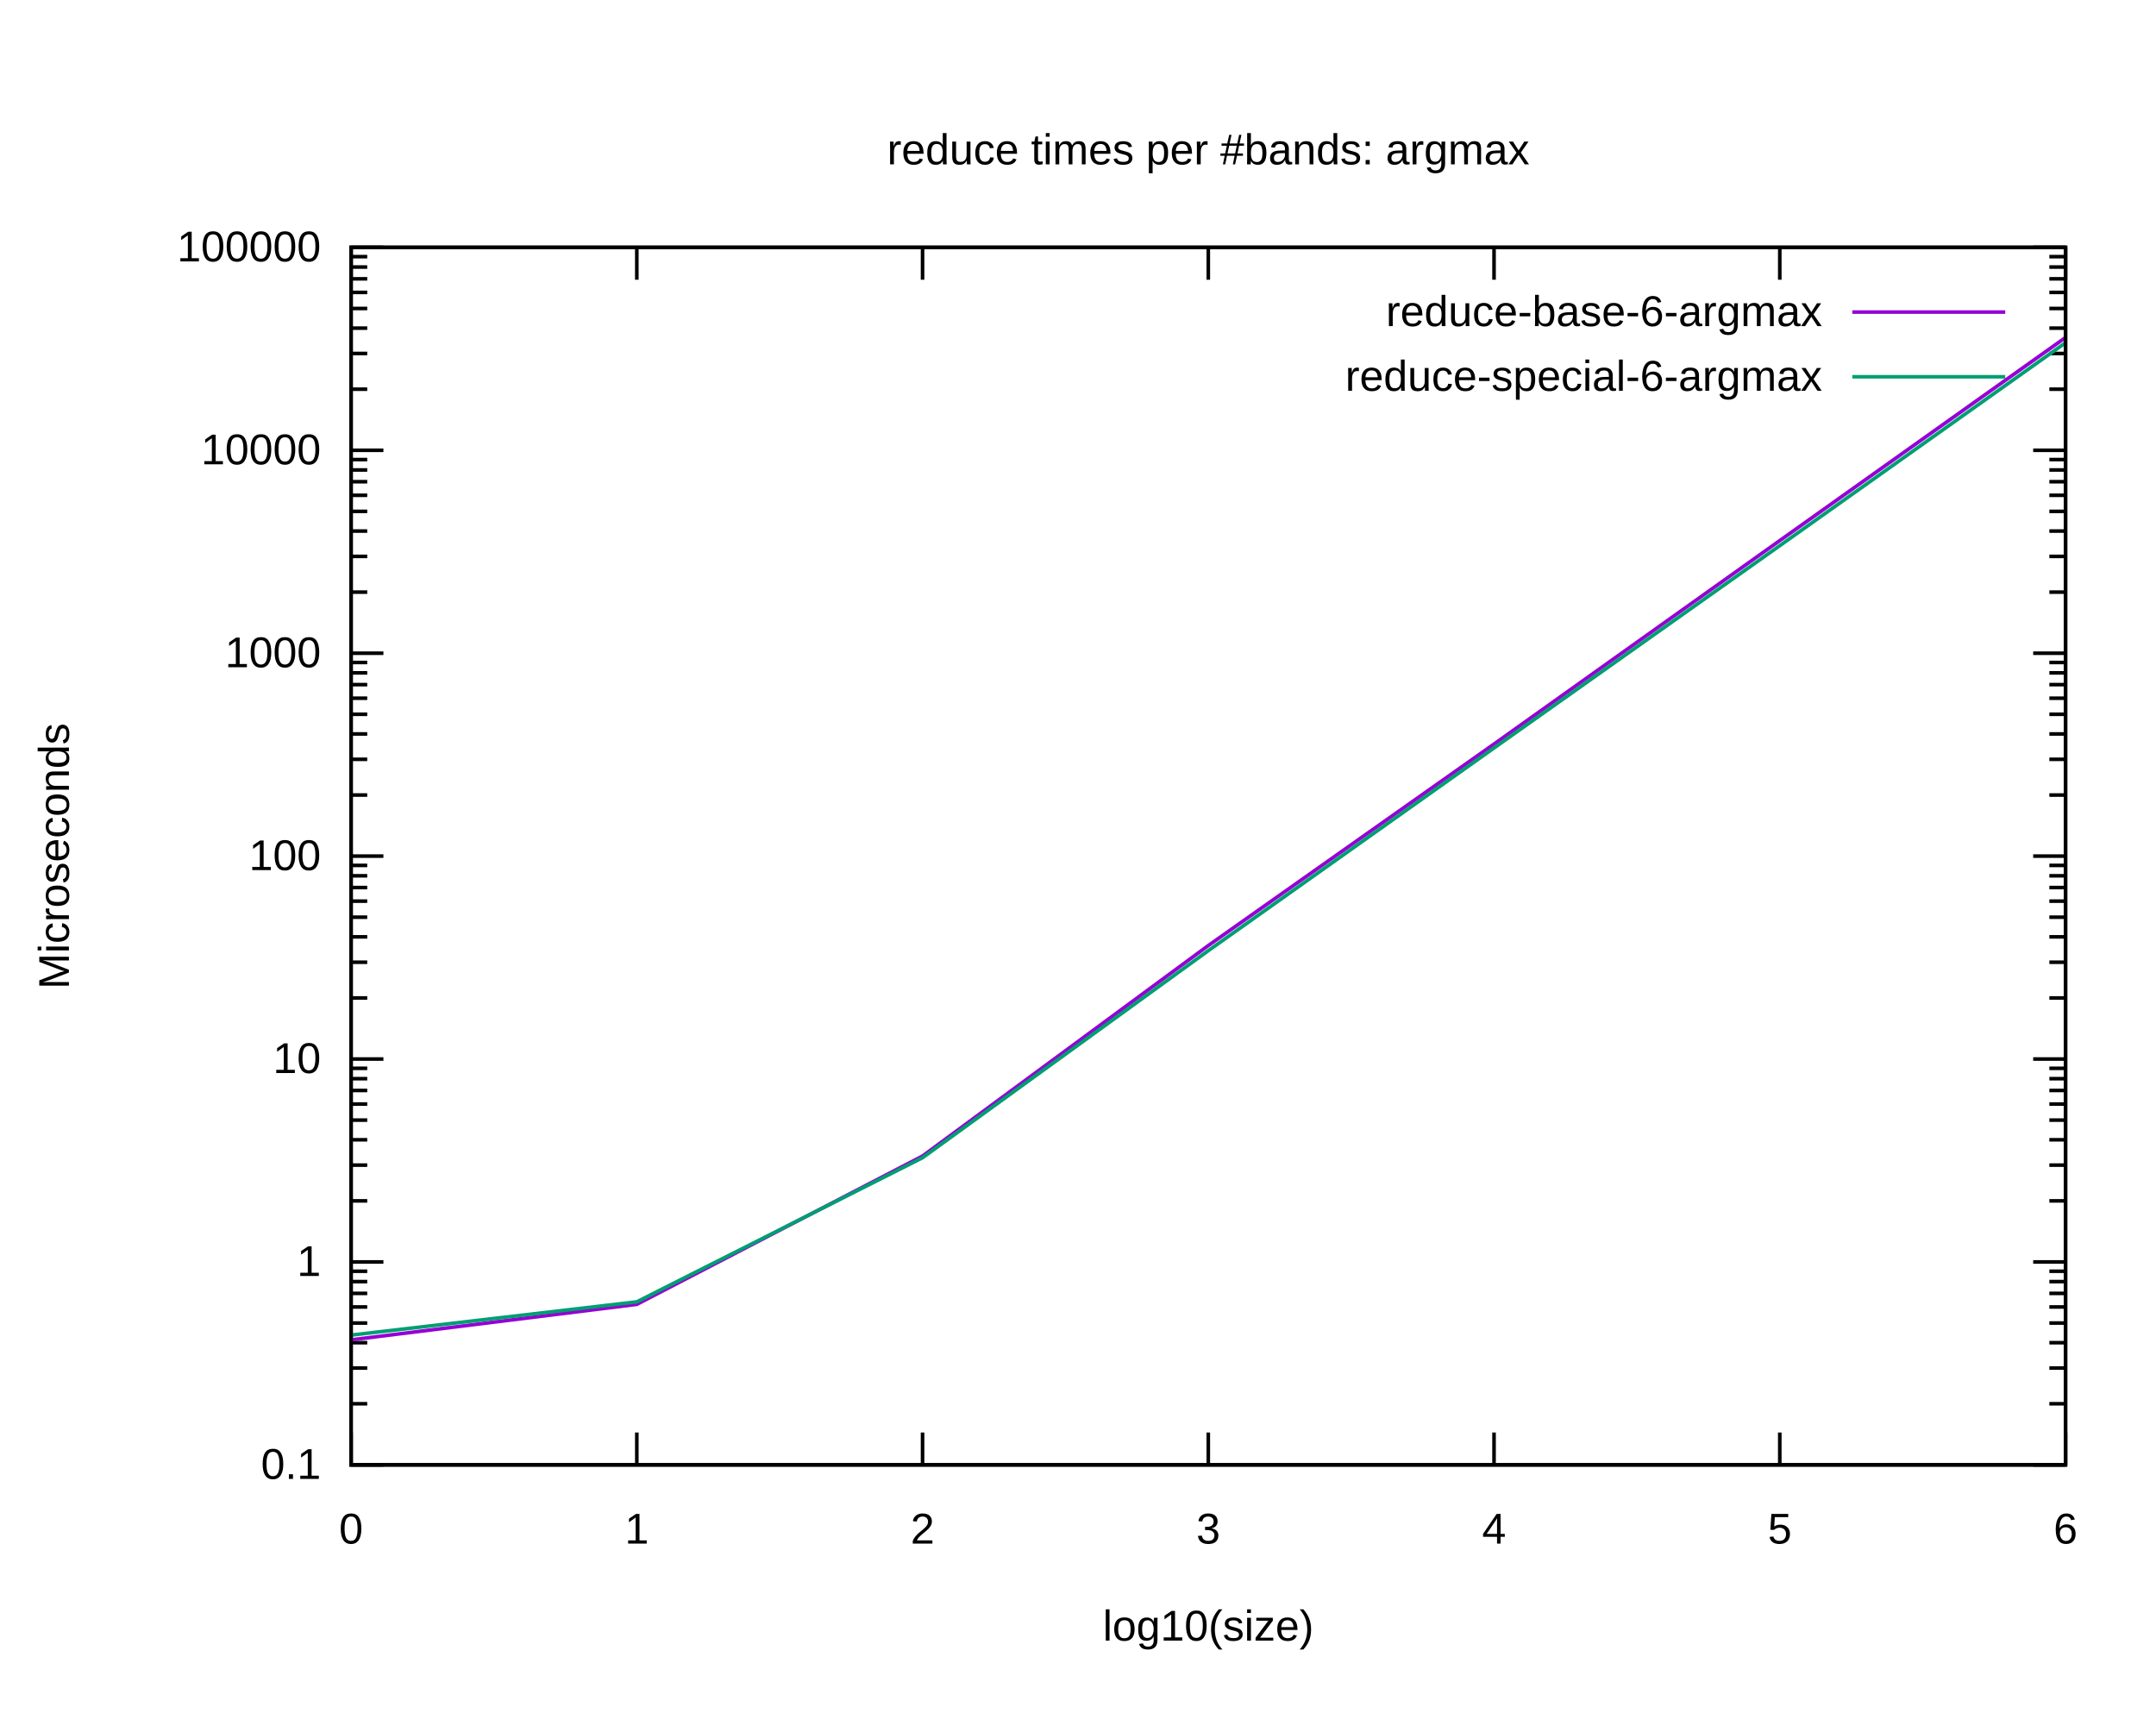
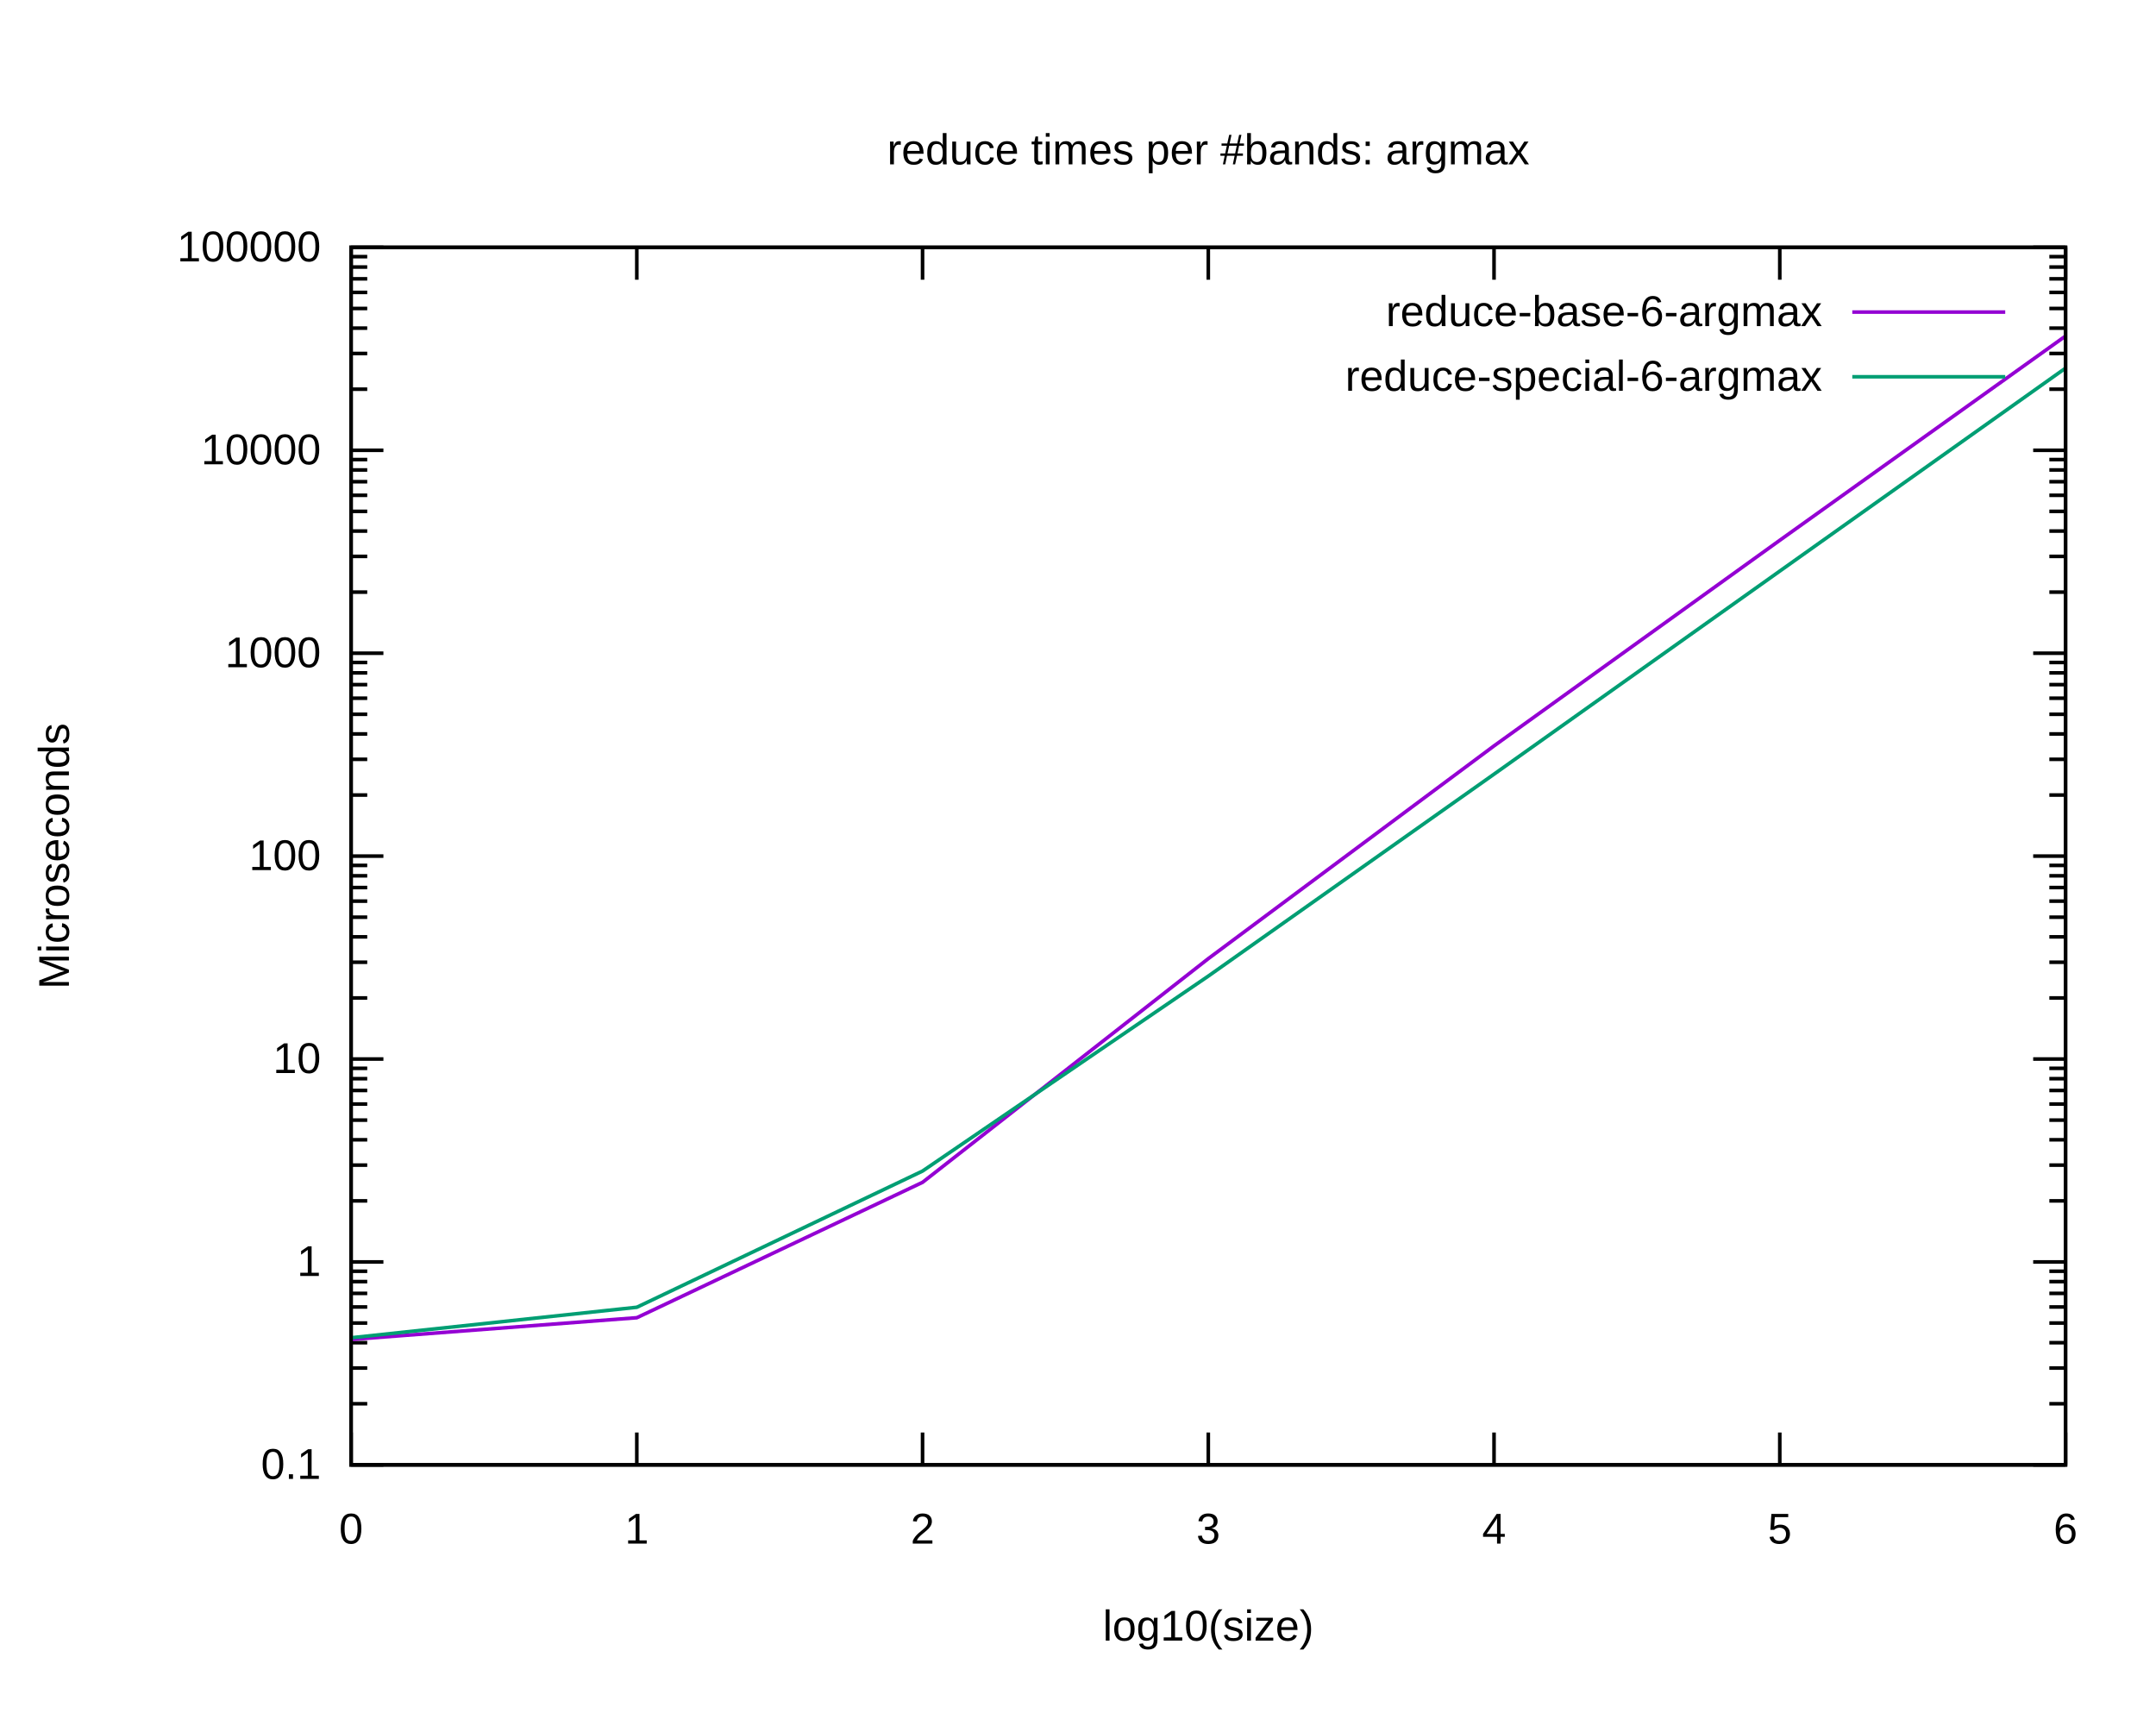
<svg xmlns="http://www.w3.org/2000/svg" xmlns:xlink="http://www.w3.org/1999/xlink" viewBox="0 0 600 480">
  <g id="gnuplot_canvas">
    <rect x="0" y="0" width="600" height="480" fill="none" />
    <defs>
      <circle id="gpDot" r="0.5" stroke-width="0.5" stroke="currentColor" />
      <path id="gpPt0" stroke-width="0.222" stroke="currentColor" d="M-1,0 h2 M0,-1 v2" />
      <path id="gpPt1" stroke-width="0.222" stroke="currentColor" d="M-1,-1 L1,1 M1,-1 L-1,1" />
      <path id="gpPt2" stroke-width="0.222" stroke="currentColor" d="M-1,0 L1,0 M0,-1 L0,1 M-1,-1 L1,1 M-1,1 L1,-1" />
      <rect id="gpPt3" stroke-width="0.222" stroke="currentColor" x="-1" y="-1" width="2" height="2" />
      <rect id="gpPt4" stroke-width="0.222" stroke="currentColor" fill="currentColor" x="-1" y="-1" width="2" height="2" />
      <circle id="gpPt5" stroke-width="0.222" stroke="currentColor" cx="0" cy="0" r="1" />
      <use xlink:href="#gpPt5" id="gpPt6" fill="currentColor" stroke="none" />
      <path id="gpPt7" stroke-width="0.222" stroke="currentColor" d="M0,-1.33 L-1.33,0.67 L1.33,0.67 z" />
      <use xlink:href="#gpPt7" id="gpPt8" fill="currentColor" stroke="none" />
      <use xlink:href="#gpPt7" id="gpPt9" stroke="currentColor" transform="rotate(180)" />
      <use xlink:href="#gpPt9" id="gpPt10" fill="currentColor" stroke="none" />
      <use xlink:href="#gpPt3" id="gpPt11" stroke="currentColor" transform="rotate(45)" />
      <use xlink:href="#gpPt11" id="gpPt12" fill="currentColor" stroke="none" />
      <path id="gpPt13" stroke-width="0.222" stroke="currentColor" d="M0,1.330 L1.265,0.411 L0.782,-1.067 L-0.782,-1.076 L-1.265,0.411 z" />
      <use xlink:href="#gpPt13" id="gpPt14" fill="currentColor" stroke="none" />
      <filter id="textbox" filterUnits="objectBoundingBox" x="0" y="0" height="1" width="1">
        <feFlood flood-color="white" flood-opacity="1" result="bgnd" />
        <feComposite in="SourceGraphic" in2="bgnd" operator="atop" />
      </filter>
      <filter id="greybox" filterUnits="objectBoundingBox" x="0" y="0" height="1" width="1">
        <feFlood flood-color="lightgrey" flood-opacity="1" result="grey" />
        <feComposite in="SourceGraphic" in2="grey" operator="atop" />
      </filter>
    </defs>
    <g fill="none" color="white" stroke="currentColor" stroke-width="1.00" stroke-linecap="butt" stroke-linejoin="miter">
</g>
    <g fill="none" color="black" stroke="currentColor" stroke-width="1.00" stroke-linecap="butt" stroke-linejoin="miter">
      <path stroke="black" d="M97.70,407.58 L106.70,407.58 M574.82,407.58 L565.82,407.58  " />
      <g transform="translate(89.31,411.48)" stroke="none" fill="black" font-family="Arial" font-size="12.00" text-anchor="end">
        <text>
          <tspan font-family="Arial"> 0.1</tspan>
        </text>
      </g>
    </g>
    <g fill="none" color="black" stroke="currentColor" stroke-width="1.00" stroke-linecap="butt" stroke-linejoin="miter">
      <path stroke="black" d="M97.70,390.58 L102.20,390.58 M574.82,390.58 L570.32,390.58 M97.70,380.64 L102.20,380.64 M574.82,380.64 L570.32,380.64   M97.70,373.59 L102.20,373.59 M574.82,373.59 L570.32,373.59 M97.70,368.12 L102.20,368.12 M574.82,368.12 L570.32,368.12   M97.70,363.65 L102.20,363.65 M574.82,363.65 L570.32,363.65 M97.70,359.87 L102.20,359.87 M574.82,359.87 L570.32,359.87   M97.70,356.59 L102.20,356.59 M574.82,356.59 L570.32,356.59 M97.70,353.71 L102.20,353.71 M574.82,353.71 L570.32,353.71   M97.70,351.12 L106.70,351.12 M574.82,351.12 L565.82,351.12  " />
      <g transform="translate(89.31,355.02)" stroke="none" fill="black" font-family="Arial" font-size="12.00" text-anchor="end">
        <text>
          <tspan font-family="Arial"> 1</tspan>
        </text>
      </g>
    </g>
    <g fill="none" color="black" stroke="currentColor" stroke-width="1.00" stroke-linecap="butt" stroke-linejoin="miter">
      <path stroke="black" d="M97.70,334.13 L102.20,334.13 M574.82,334.13 L570.32,334.13 M97.70,324.18 L102.20,324.18 M574.82,324.18 L570.32,324.18   M97.70,317.13 L102.20,317.13 M574.82,317.13 L570.32,317.13 M97.70,311.66 L102.20,311.66 M574.82,311.66 L570.32,311.66   M97.70,307.19 L102.20,307.19 M574.82,307.19 L570.32,307.19 M97.70,303.41 L102.20,303.41 M574.82,303.41 L570.32,303.41   M97.70,300.13 L102.20,300.13 M574.82,300.13 L570.32,300.13 M97.70,297.25 L102.20,297.25 M574.82,297.25 L570.32,297.25   M97.70,294.66 L106.70,294.66 M574.82,294.66 L565.82,294.66  " />
      <g transform="translate(89.31,298.56)" stroke="none" fill="black" font-family="Arial" font-size="12.00" text-anchor="end">
        <text>
          <tspan font-family="Arial"> 10</tspan>
        </text>
      </g>
    </g>
    <g fill="none" color="black" stroke="currentColor" stroke-width="1.00" stroke-linecap="butt" stroke-linejoin="miter">
      <path stroke="black" d="M97.70,277.67 L102.20,277.67 M574.82,277.67 L570.32,277.67 M97.70,267.73 L102.20,267.73 M574.82,267.73 L570.32,267.73   M97.70,260.67 L102.20,260.67 M574.82,260.67 L570.32,260.67 M97.70,255.20 L102.20,255.20 M574.82,255.20 L570.32,255.20   M97.70,250.73 L102.20,250.73 M574.82,250.73 L570.32,250.73 M97.70,246.95 L102.20,246.95 M574.82,246.95 L570.32,246.95   M97.70,243.68 L102.20,243.68 M574.82,243.68 L570.32,243.68 M97.70,240.79 L102.20,240.79 M574.82,240.79 L570.32,240.79   M97.70,238.20 L106.70,238.20 M574.82,238.20 L565.82,238.20  " />
      <g transform="translate(89.31,242.10)" stroke="none" fill="black" font-family="Arial" font-size="12.00" text-anchor="end">
        <text>
          <tspan font-family="Arial"> 100</tspan>
        </text>
      </g>
    </g>
    <g fill="none" color="black" stroke="currentColor" stroke-width="1.00" stroke-linecap="butt" stroke-linejoin="miter">
      <path stroke="black" d="M97.70,221.21 L102.20,221.21 M574.82,221.21 L570.32,221.21 M97.70,211.27 L102.20,211.27 M574.82,211.27 L570.32,211.27   M97.70,204.21 L102.20,204.21 M574.82,204.21 L570.32,204.21 M97.70,198.74 L102.20,198.74 M574.82,198.74 L570.32,198.74   M97.70,194.27 L102.20,194.27 M574.82,194.27 L570.32,194.27 M97.70,190.49 L102.20,190.49 M574.82,190.49 L570.32,190.49   M97.70,187.22 L102.20,187.22 M574.82,187.22 L570.32,187.22 M97.70,184.33 L102.20,184.33 M574.82,184.33 L570.32,184.33   M97.70,181.75 L106.70,181.75 M574.82,181.75 L565.82,181.75  " />
      <g transform="translate(89.31,185.65)" stroke="none" fill="black" font-family="Arial" font-size="12.00" text-anchor="end">
        <text>
          <tspan font-family="Arial"> 1000</tspan>
        </text>
      </g>
    </g>
    <g fill="none" color="black" stroke="currentColor" stroke-width="1.00" stroke-linecap="butt" stroke-linejoin="miter">
      <path stroke="black" d="M97.70,164.75 L102.20,164.75 M574.82,164.75 L570.32,164.75 M97.70,154.81 L102.20,154.81 M574.82,154.81 L570.32,154.81   M97.70,147.76 L102.20,147.76 M574.82,147.76 L570.32,147.76 M97.70,142.28 L102.20,142.28 M574.82,142.28 L570.32,142.28   M97.70,137.81 L102.20,137.81 M574.82,137.81 L570.32,137.81 M97.70,134.03 L102.20,134.03 M574.82,134.03 L570.32,134.03   M97.70,130.76 L102.20,130.76 M574.82,130.76 L570.32,130.76 M97.70,127.87 L102.20,127.87 M574.82,127.87 L570.32,127.87   M97.70,125.29 L106.70,125.29 M574.82,125.29 L565.82,125.29  " />
      <g transform="translate(89.31,129.19)" stroke="none" fill="black" font-family="Arial" font-size="12.00" text-anchor="end">
        <text>
          <tspan font-family="Arial"> 10000</tspan>
        </text>
      </g>
    </g>
    <g fill="none" color="black" stroke="currentColor" stroke-width="1.00" stroke-linecap="butt" stroke-linejoin="miter">
      <path stroke="black" d="M97.70,108.29 L102.20,108.29 M574.82,108.29 L570.32,108.29 M97.70,98.35 L102.20,98.35 M574.82,98.35 L570.32,98.35   M97.70,91.30 L102.20,91.30 M574.82,91.30 L570.32,91.30 M97.70,85.83 L102.20,85.83 M574.82,85.83 L570.32,85.83   M97.70,81.36 L102.20,81.36 M574.82,81.36 L570.32,81.36 M97.70,77.58 L102.20,77.58 M574.82,77.58 L570.32,77.58   M97.70,74.30 L102.20,74.30 M574.82,74.30 L570.32,74.30 M97.70,71.41 L102.20,71.41 M574.82,71.41 L570.32,71.41   M97.70,68.83 L106.70,68.83 M574.82,68.83 L565.82,68.83  " />
      <g transform="translate(89.31,72.73)" stroke="none" fill="black" font-family="Arial" font-size="12.00" text-anchor="end">
        <text>
          <tspan font-family="Arial"> 100000</tspan>
        </text>
      </g>
    </g>
    <g fill="none" color="black" stroke="currentColor" stroke-width="1.00" stroke-linecap="butt" stroke-linejoin="miter">
      <path stroke="black" d="M97.70,407.58 L97.70,398.58 M97.70,68.83 L97.70,77.83  " />
      <g transform="translate(97.70,429.48)" stroke="none" fill="black" font-family="Arial" font-size="12.00" text-anchor="middle">
        <text>
          <tspan font-family="Arial"> 0</tspan>
        </text>
      </g>
    </g>
    <g fill="none" color="black" stroke="currentColor" stroke-width="1.00" stroke-linecap="butt" stroke-linejoin="miter">
      <path stroke="black" d="M177.22,407.58 L177.22,398.58 M177.22,68.83 L177.22,77.83  " />
      <g transform="translate(177.22,429.48)" stroke="none" fill="black" font-family="Arial" font-size="12.00" text-anchor="middle">
        <text>
          <tspan font-family="Arial"> 1</tspan>
        </text>
      </g>
    </g>
    <g fill="none" color="black" stroke="currentColor" stroke-width="1.00" stroke-linecap="butt" stroke-linejoin="miter">
      <path stroke="black" d="M256.74,407.58 L256.74,398.58 M256.74,68.83 L256.74,77.83  " />
      <g transform="translate(256.74,429.48)" stroke="none" fill="black" font-family="Arial" font-size="12.00" text-anchor="middle">
        <text>
          <tspan font-family="Arial"> 2</tspan>
        </text>
      </g>
    </g>
    <g fill="none" color="black" stroke="currentColor" stroke-width="1.00" stroke-linecap="butt" stroke-linejoin="miter">
      <path stroke="black" d="M336.26,407.58 L336.26,398.58 M336.26,68.83 L336.26,77.83  " />
      <g transform="translate(336.26,429.48)" stroke="none" fill="black" font-family="Arial" font-size="12.00" text-anchor="middle">
        <text>
          <tspan font-family="Arial"> 3</tspan>
        </text>
      </g>
    </g>
    <g fill="none" color="black" stroke="currentColor" stroke-width="1.00" stroke-linecap="butt" stroke-linejoin="miter">
      <path stroke="black" d="M415.78,407.58 L415.78,398.58 M415.78,68.83 L415.78,77.83  " />
      <g transform="translate(415.78,429.48)" stroke="none" fill="black" font-family="Arial" font-size="12.00" text-anchor="middle">
        <text>
          <tspan font-family="Arial"> 4</tspan>
        </text>
      </g>
    </g>
    <g fill="none" color="black" stroke="currentColor" stroke-width="1.00" stroke-linecap="butt" stroke-linejoin="miter">
      <path stroke="black" d="M495.30,407.58 L495.30,398.58 M495.30,68.83 L495.30,77.83  " />
      <g transform="translate(495.30,429.48)" stroke="none" fill="black" font-family="Arial" font-size="12.00" text-anchor="middle">
        <text>
          <tspan font-family="Arial"> 5</tspan>
        </text>
      </g>
    </g>
    <g fill="none" color="black" stroke="currentColor" stroke-width="1.00" stroke-linecap="butt" stroke-linejoin="miter">
      <path stroke="black" d="M574.82,407.58 L574.82,398.58 M574.82,68.83 L574.82,77.83  " />
      <g transform="translate(574.82,429.48)" stroke="none" fill="black" font-family="Arial" font-size="12.00" text-anchor="middle">
        <text>
          <tspan font-family="Arial"> 6</tspan>
        </text>
      </g>
    </g>
    <g fill="none" color="black" stroke="currentColor" stroke-width="1.00" stroke-linecap="butt" stroke-linejoin="miter">
</g>
    <g fill="none" color="black" stroke="currentColor" stroke-width="1.00" stroke-linecap="butt" stroke-linejoin="miter">
      <path stroke="black" d="M97.70,68.83 L97.70,407.58 L574.82,407.58 L574.82,68.83 L97.70,68.83 Z  " />
    </g>
    <g fill="none" color="black" stroke="currentColor" stroke-width="1.00" stroke-linecap="butt" stroke-linejoin="miter">
      <g transform="translate(19.18,238.21) rotate(270)" stroke="none" fill="black" font-family="Arial" font-size="12.00" text-anchor="middle">
        <text>
          <tspan font-family="Arial">Microseconds</tspan>
        </text>
      </g>
    </g>
    <g fill="none" color="black" stroke="currentColor" stroke-width="1.00" stroke-linecap="butt" stroke-linejoin="miter">
      <g transform="translate(336.26,456.48)" stroke="none" fill="black" font-family="Arial" font-size="12.00" text-anchor="middle">
        <text>
          <tspan font-family="Arial">log10(size)</tspan>
        </text>
      </g>
    </g>
    <g fill="none" color="black" stroke="currentColor" stroke-width="1.00" stroke-linecap="butt" stroke-linejoin="miter">
</g>
    <g id="gnuplot_plot_1">
      <g fill="none" color="black" stroke="currentColor" stroke-width="1.00" stroke-linecap="butt" stroke-linejoin="miter">
        <g transform="translate(507.09,90.73)" stroke="none" fill="black" font-family="Arial" font-size="12.00" text-anchor="end">
          <text>
            <tspan font-family="Arial">reduce-base-6-argmax</tspan>
          </text>
        </g>
      </g>
      <g fill="none" color="black" stroke="currentColor" stroke-width="1.00" stroke-linecap="butt" stroke-linejoin="miter">
-         <path stroke="rgb(148,   0, 211)" d="M515.48,86.83 L558.04,86.83 M97.70,372.80 L177.22,362.92 L256.74,321.65 L336.26,263.09 L415.78,207.02 L495.30,150.41   L574.82,93.91  " />
+         <path stroke="rgb(148,   0, 211)" d="M515.48,86.83 L558.04,86.83 M97.70,372.69 L177.22,366.64 L256.74,328.97 L336.26,266.73 L415.78,207.53 L495.30,150.33   L574.82,93.50  " />
      </g>
    </g>
    <g id="gnuplot_plot_2">
      <g fill="none" color="black" stroke="currentColor" stroke-width="1.00" stroke-linecap="butt" stroke-linejoin="miter">
        <g transform="translate(507.09,108.73)" stroke="none" fill="black" font-family="Arial" font-size="12.00" text-anchor="end">
          <text>
            <tspan font-family="Arial">reduce-special-6-argmax</tspan>
          </text>
        </g>
      </g>
      <g fill="none" color="black" stroke="currentColor" stroke-width="1.00" stroke-linecap="butt" stroke-linejoin="miter">
-         <path stroke="rgb(  0, 158, 115)" d="M515.48,104.83 L558.04,104.83 M97.70,371.48 L177.22,362.22 L256.74,322.12 L336.26,264.51 L415.78,208.11 L495.30,151.82   L574.82,95.37  " />
+         <path stroke="rgb(  0, 158, 115)" d="M515.48,104.83 L558.04,104.83 M97.70,372.22 L177.22,363.73 L256.74,325.83 L336.26,271.59 L415.78,215.40 L495.30,158.90   L574.82,102.43  " />
      </g>
    </g>
    <g fill="none" color="white" stroke="rgb(  0, 158, 115)" stroke-width="2.00" stroke-linecap="butt" stroke-linejoin="miter">
</g>
    <g fill="none" color="black" stroke="currentColor" stroke-width="2.00" stroke-linecap="butt" stroke-linejoin="miter">
</g>
    <g fill="none" color="black" stroke="black" stroke-width="1.00" stroke-linecap="butt" stroke-linejoin="miter">
</g>
    <g fill="none" color="black" stroke="currentColor" stroke-width="1.00" stroke-linecap="butt" stroke-linejoin="miter">
      <path stroke="black" d="M97.70,68.83 L97.70,407.58 L574.82,407.58 L574.82,68.83 L97.70,68.83 Z  " />
    </g>
    <g fill="none" color="black" stroke="currentColor" stroke-width="1.00" stroke-linecap="butt" stroke-linejoin="miter">
      <g transform="translate(336.26,45.73)" stroke="none" fill="black" font-family="Arial" font-size="12.00" text-anchor="middle">
        <text>
          <tspan font-family="Arial">reduce times per #bands: argmax</tspan>
        </text>
      </g>
    </g>
    <g fill="none" color="black" stroke="currentColor" stroke-width="1.00" stroke-linecap="butt" stroke-linejoin="miter">
</g>
  </g>
</svg>
